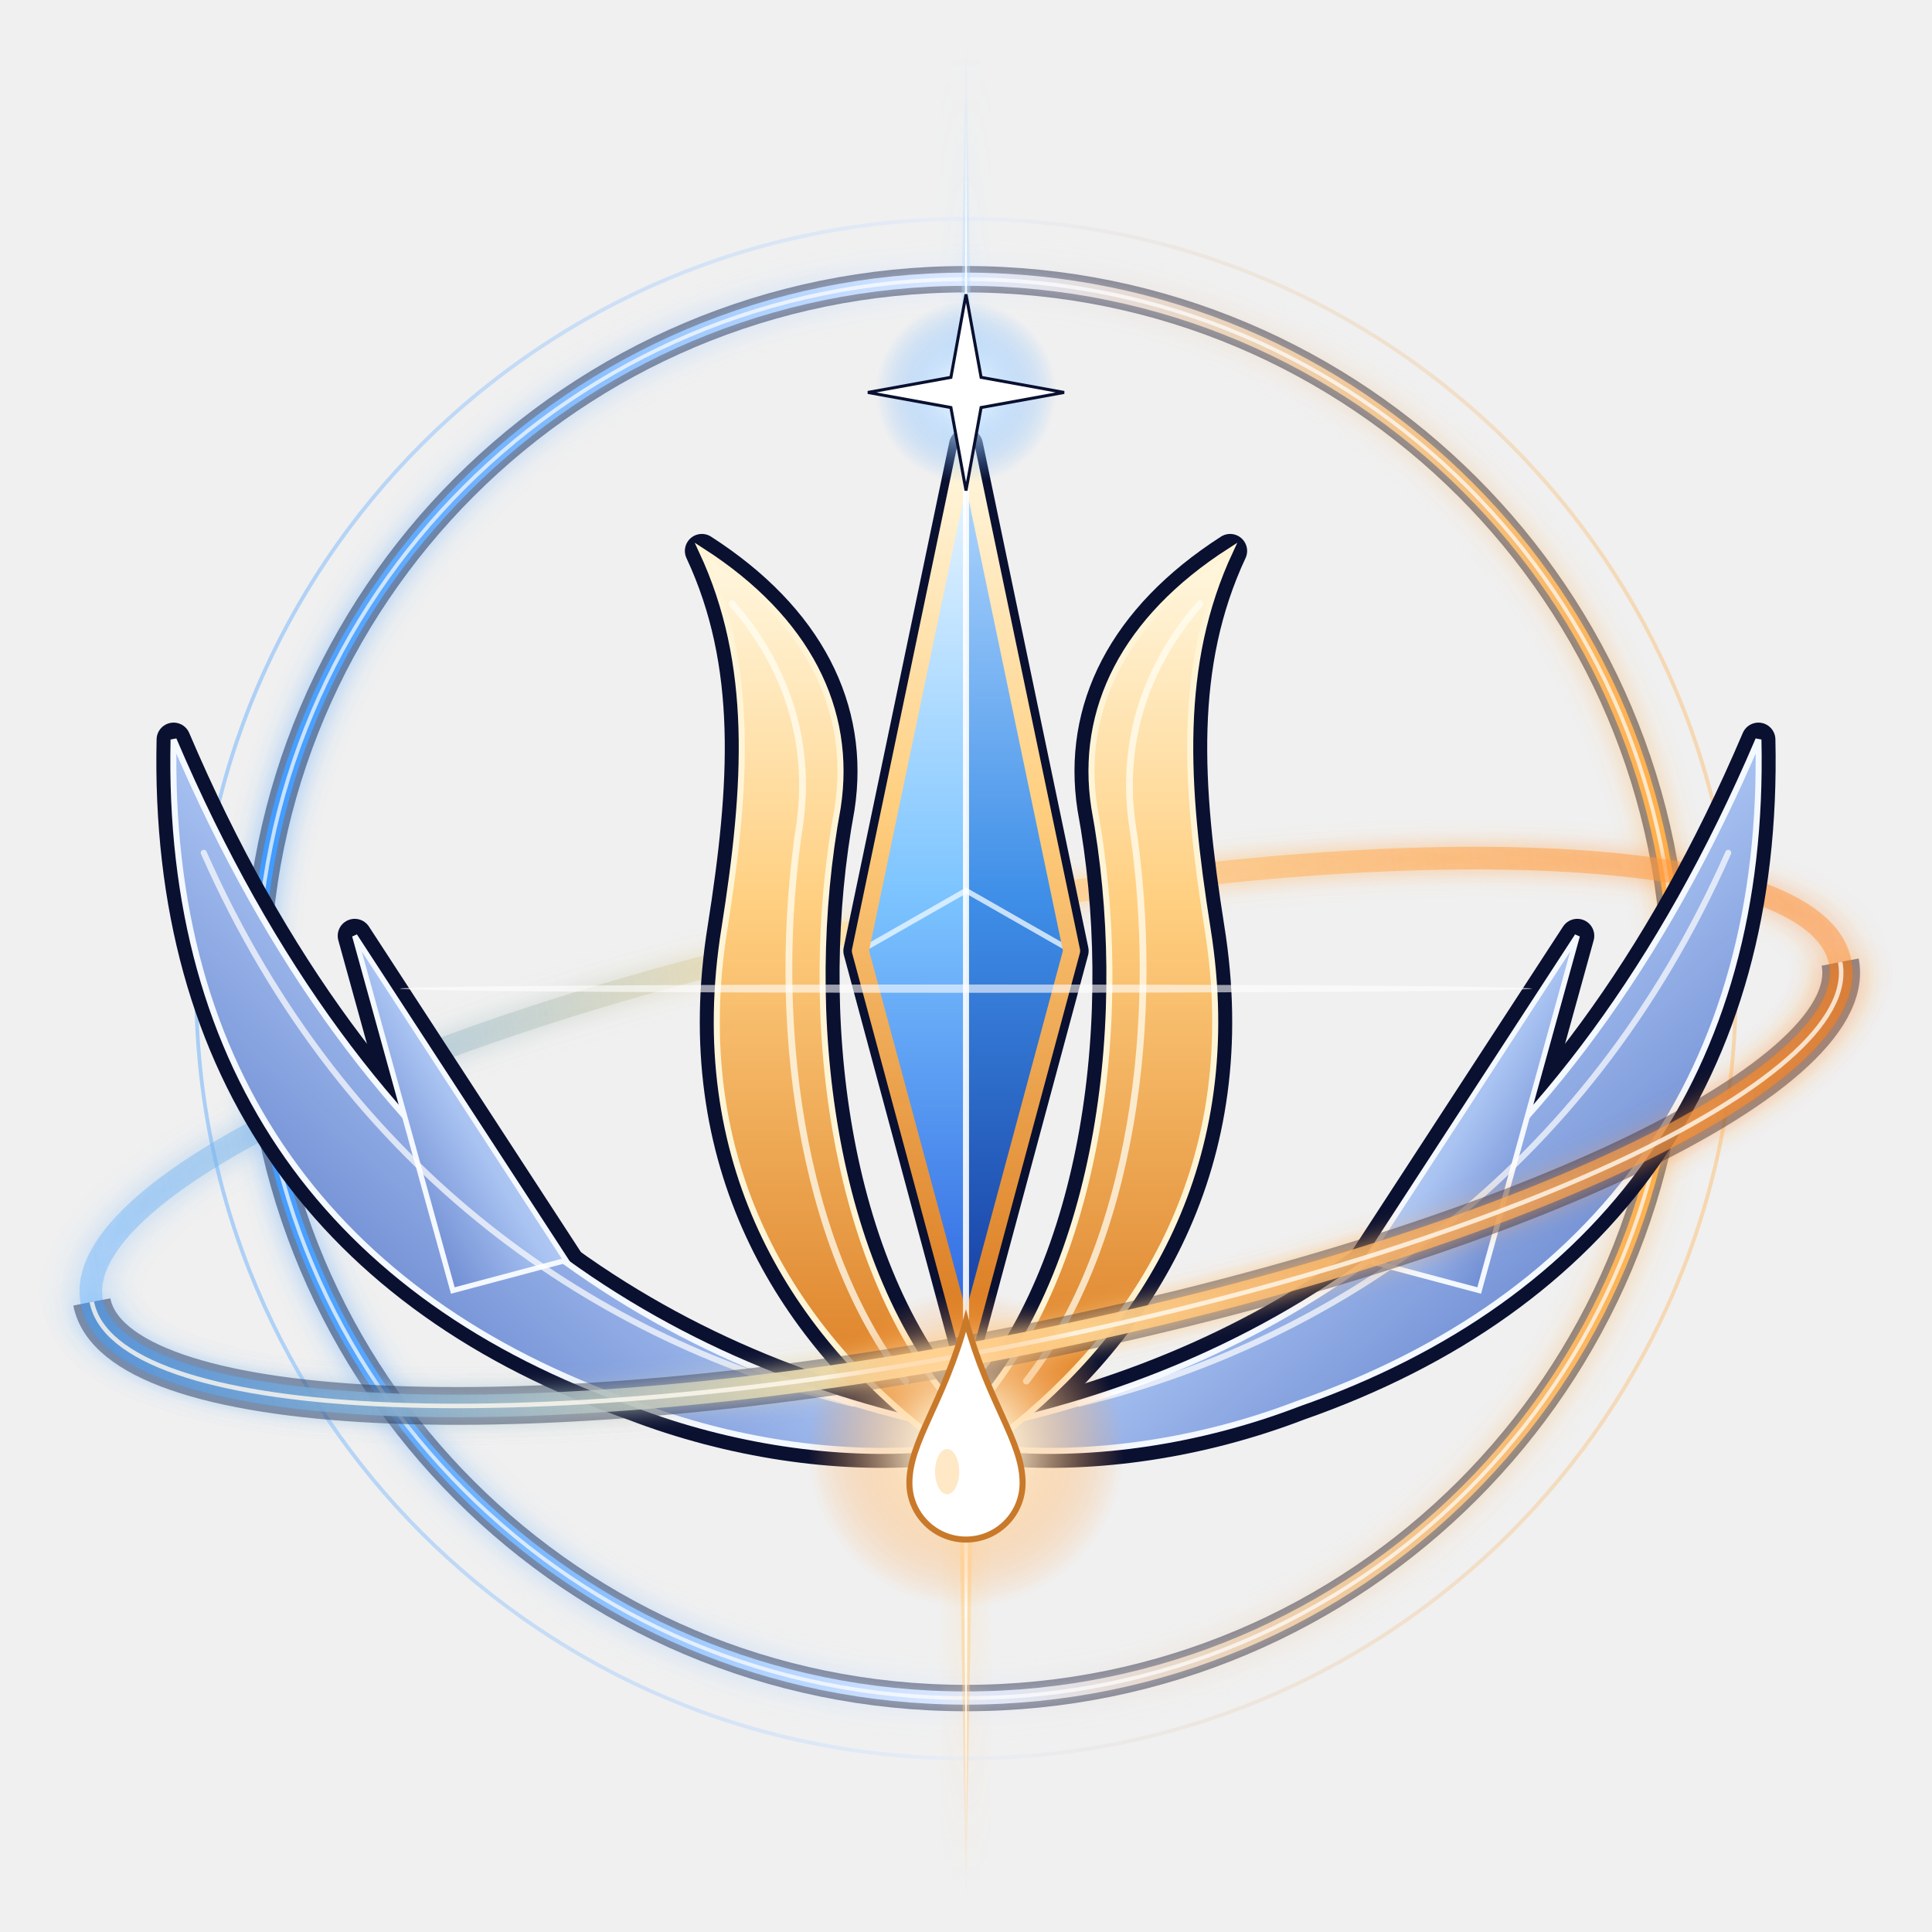
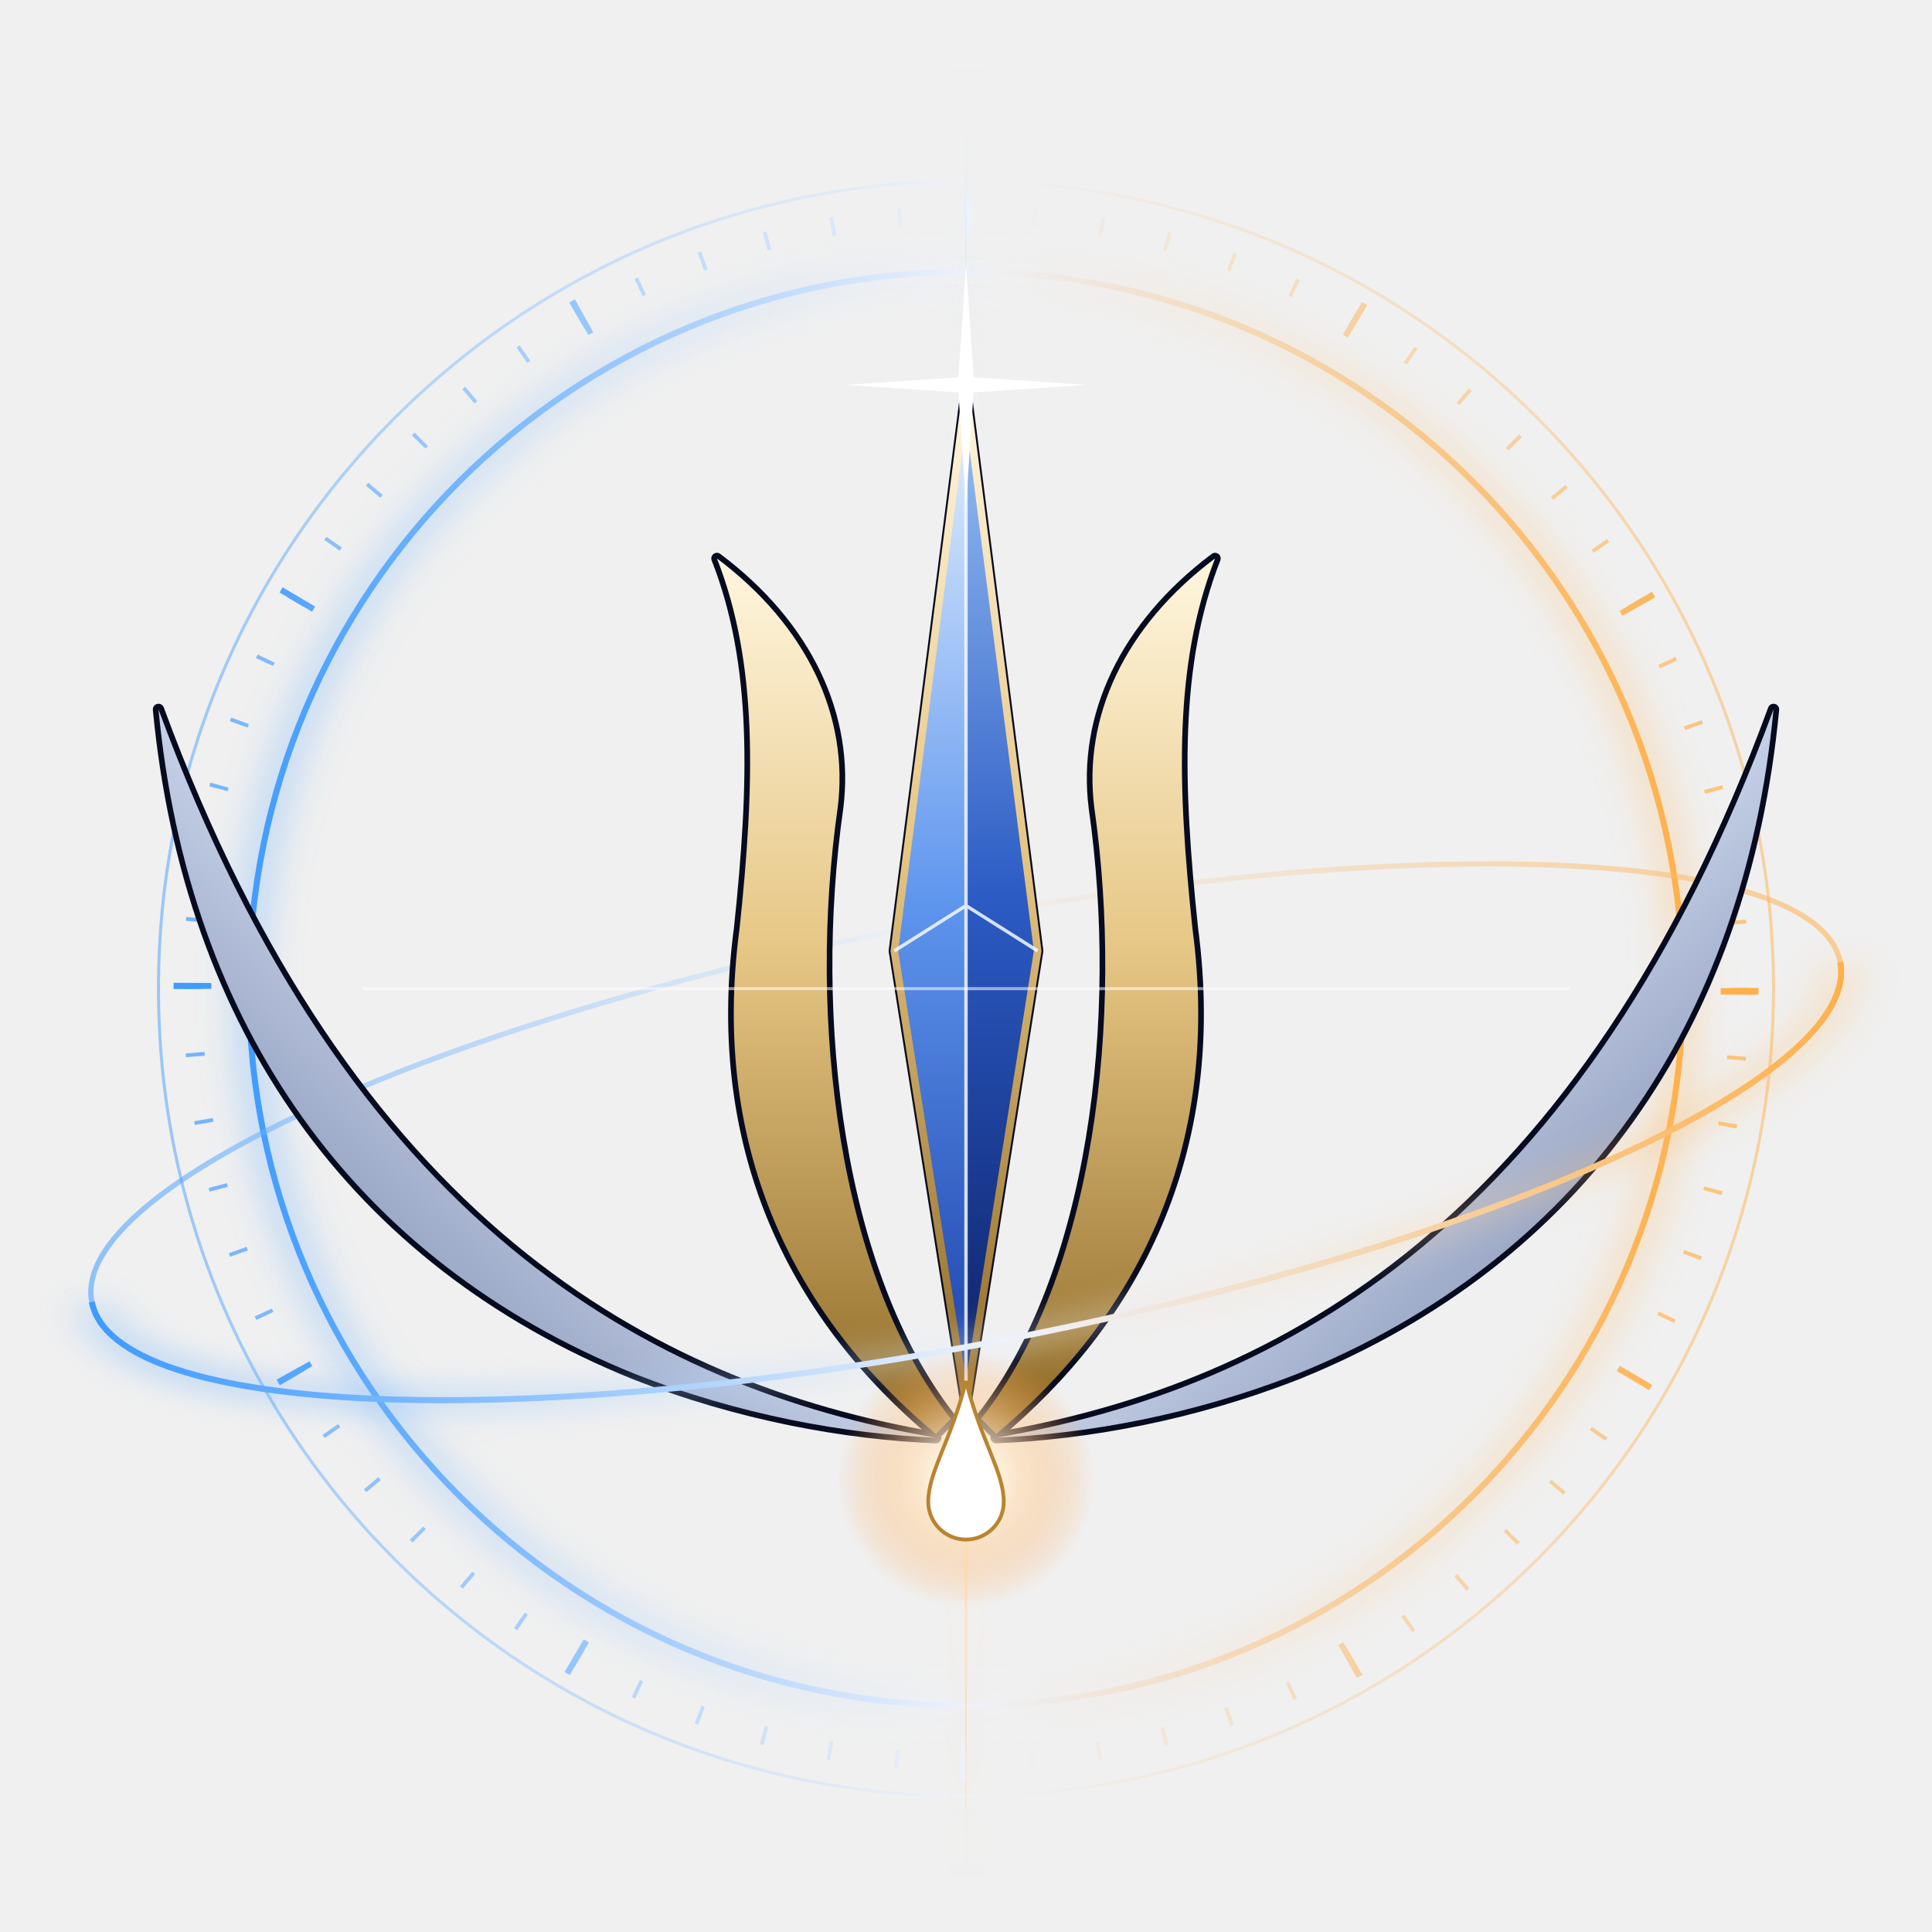
<svg xmlns="http://www.w3.org/2000/svg" viewBox="0 0 512 512" role="img" aria-label="KING DIADEM">
  <defs>
    <linearGradient id="gold" x1="0" y1="0" x2="0" y2="1">
-       <stop offset="0" stop-color="#fff8e2" />
-       <stop offset=".4" stop-color="#ffcf80" />
-       <stop offset="1" stop-color="#d9791f" />
+       <stop offset="0" stop-color="#fff6de" />
+       <stop offset=".45" stop-color="#e6c684" />
+       <stop offset="1" stop-color="#8f6a26" />
    </linearGradient>
-     <linearGradient id="silver" x1="0" y1="0" x2="1" y2="1">
-       <stop offset="0" stop-color="#f6f9ff" />
-       <stop offset=".5" stop-color="#a9c3f2" />
-       <stop offset="1" stop-color="#3f5fb8" />
+     <linearGradient id="plat" x1="0" y1="0" x2="1" y2="1">
+       <stop offset="0" stop-color="#ffffff" />
+       <stop offset=".5" stop-color="#c7d2e8" />
+       <stop offset="1" stop-color="#5d6d98" />
    </linearGradient>
    <linearGradient id="coreL" x1="0" y1="0" x2="0" y2="1">
-       <stop offset="0" stop-color="#f1f9ff" />
-       <stop offset=".5" stop-color="#7cc4ff" />
-       <stop offset="1" stop-color="#2a63e0" />
+       <stop offset="0" stop-color="#e9f4ff" />
+       <stop offset=".5" stop-color="#5f96ee" />
+       <stop offset="1" stop-color="#1a3fa8" />
    </linearGradient>
    <linearGradient id="coreR" x1="0" y1="0" x2="0" y2="1">
-       <stop offset="0" stop-color="#b9dcff" />
-       <stop offset=".5" stop-color="#3f8fe8" />
-       <stop offset="1" stop-color="#143a9e" />
+       <stop offset="0" stop-color="#9cc4f6" />
+       <stop offset=".5" stop-color="#2b5bc4" />
+       <stop offset="1" stop-color="#0c1f66" />
    </linearGradient>
    <linearGradient id="halo" x1="0" y1="0" x2="1" y2="0">
      <stop offset="0" stop-color="#3f9bff" />
-       <stop offset=".5" stop-color="#dfe9ff" />
+       <stop offset=".5" stop-color="#eef2fb" />
      <stop offset="1" stop-color="#ffb04a" />
    </linearGradient>
-     <linearGradient id="orbit" x1="0" y1="0" x2="1" y2="0">
-       <stop offset="0" stop-color="#58aaff" stop-opacity=".45" />
-       <stop offset=".45" stop-color="#ffe0a0" />
-       <stop offset="1" stop-color="#ff8a2a" stop-opacity=".55" />
-     </linearGradient>
    <linearGradient id="beam" x1="0" y1="0" x2="0" y2="1">
-       <stop offset="0" stop-color="#9fd2ff" stop-opacity="0" />
-       <stop offset=".3" stop-color="#cfe9ff" stop-opacity=".9" />
-       <stop offset=".52" stop-color="#ffffff" />
-       <stop offset=".8" stop-color="#ffe2b0" stop-opacity=".85" />
+       <stop offset="0" stop-color="#bfe0ff" stop-opacity="0" />
+       <stop offset=".35" stop-color="#e6f3ff" stop-opacity=".9" />
+       <stop offset=".55" stop-color="#ffffff" />
+       <stop offset=".82" stop-color="#ffe8c2" stop-opacity=".85" />
      <stop offset="1" stop-color="#ffb04a" stop-opacity="0" />
    </linearGradient>
-     <radialGradient id="flare">
-       <stop offset="0" stop-color="#ffffff" />
-       <stop offset=".25" stop-color="#d7ecff" stop-opacity=".9" />
-       <stop offset="1" stop-color="#5aa8ff" stop-opacity="0" />
-     </radialGradient>
    <radialGradient id="drop">
      <stop offset="0" stop-color="#ffffff" />
-       <stop offset=".3" stop-color="#ffe9c4" stop-opacity=".9" />
+       <stop offset=".3" stop-color="#ffedd0" stop-opacity=".8" />
      <stop offset="1" stop-color="#ff9a3a" stop-opacity="0" />
    </radialGradient>
-     <filter id="glow" x="-30%" y="-30%" width="160%" height="160%">
-       <feGaussianBlur stdDeviation="4" result="b" />
-       <feMerge>
-         <feMergeNode in="b" />
-         <feMergeNode in="SourceGraphic" />
-       </feMerge>
+     <filter id="soft" x="-30%" y="-30%" width="160%" height="160%">
+       <feGaussianBlur stdDeviation="5" />
    </filter>
-     <path id="wing" d="M262 378 C336 362 414 318 466 196 C468 284 424 344 344 372 C318 382 290 386 266 384 Z" />
-     <path id="barb" d="M362 334 L418 248 L392 342 Z" />
-     <path id="arm" d="M258 374 C292 336 300 268 290 214 C286 188 298 164 326 146 C312 176 314 208 320 246 C330 308 302 352 266 380 Z" />
-     <path id="gem" d="M256 118 L284 252 L256 356 L228 252 Z" />
-     <g id="half-key">
-       <use href="#wing" />
-       <use href="#barb" />
-       <use href="#arm" />
-     </g>
+     <path id="blade" d="M264 381 C340 368 420 324 470 188 C462 272 418 334 344 364 C316 375 288 380 264 381 Z" />
+     <path id="arm" d="M260 376 C290 338 298 270 290 214 C287 190 298 166 322 148 C311 176 312 208 316 246 C324 306 300 350 264 380 Z" />
+     <path id="gem" d="M256 104 L275 252 L256 372 L237 252 Z" />
    <g id="half">
-       <use href="#wing" fill="url(#silver)" stroke="#f4f8ff" stroke-width="1.6" />
-       <use href="#barb" fill="url(#silver)" stroke="#f4f8ff" stroke-width="1.4" />
-       <path d="M286 372 C352 356 420 312 458 226" fill="none" stroke="#ffffff" stroke-width="1.6" stroke-linecap="round" opacity=".7" />
-       <use href="#arm" fill="url(#gold)" stroke="#fff5d6" stroke-width="1.6" />
-       <path d="M272 366 C300 330 308 270 300 218 C297 196 304 176 318 160" fill="none" stroke="#fffdf2" stroke-width="1.8" stroke-linecap="round" opacity=".75" />
+       <use href="#blade" fill="url(#plat)" />
+       <use href="#arm" fill="url(#gold)" />
    </g>
  </defs>
-   <circle cx="256" cy="262" r="188" fill="none" stroke="#0a1030" stroke-width="7" opacity=".55" />
-   <circle cx="256" cy="262" r="188" fill="none" stroke="url(#halo)" stroke-width="3.5" filter="url(#glow)" />
-   <circle cx="256" cy="262" r="188" fill="none" stroke="#ffffff" stroke-width="1" opacity=".7" />
-   <circle cx="256" cy="262" r="204" fill="none" stroke="url(#halo)" stroke-width="1" opacity=".4" />
-   <ellipse cx="256" cy="300" rx="236" ry="58" fill="none" stroke="url(#orbit)" stroke-width="6" transform="rotate(-11 256 300)" filter="url(#glow)" opacity=".85" />
-   <path d="M256 6 L260 262 L256 506 L252 262 Z" fill="url(#beam)" filter="url(#glow)" />
-   <path d="M256 30 L257.4 262 L256 486 L254.6 262 Z" fill="#ffffff" opacity=".85" />
-   <g fill="#0a1030" stroke="#0a1030" stroke-width="9" stroke-linejoin="round">
-     <use href="#half-key" />
-     <use href="#half-key" transform="translate(512 0) scale(-1 1)" />
+   <circle cx="256" cy="262" r="190" fill="none" stroke="url(#halo)" stroke-width="5" opacity=".5" filter="url(#soft)" />
+   <circle cx="256" cy="262" r="190" fill="none" stroke="url(#halo)" stroke-width="1.6" />
+   <circle cx="256" cy="262" r="205" fill="none" stroke="url(#halo)" stroke-width="5" stroke-dasharray="1 16.889" opacity=".7" />
+   <circle cx="256" cy="262" r="205" fill="none" stroke="url(#halo)" stroke-width="10" stroke-dasharray="1.6 105.738" />
+   <circle cx="256" cy="262" r="214" fill="none" stroke="url(#halo)" stroke-width=".8" opacity=".5" />
+   <ellipse cx="256" cy="300" rx="236" ry="56" fill="none" stroke="url(#halo)" stroke-width="1.4" opacity=".55" transform="rotate(-11 256 300)" />
+   <path d="M256 4 L259 262 L256 508 L253 262 Z" fill="url(#beam)" opacity=".5" filter="url(#soft)" />
+   <path d="M256 10 L257 262 L256 502 L255 262 Z" fill="url(#beam)" />
+   <g fill="#070b1f" stroke="#070b1f" stroke-width="3" stroke-linejoin="round">
+     <use href="#blade" />
+     <use href="#arm" />
+     <use href="#blade" transform="translate(512 0) scale(-1 1)" />
+     <use href="#arm" transform="translate(512 0) scale(-1 1)" />
    <use href="#gem" />
  </g>
  <use href="#half" />
  <use href="#half" transform="translate(512 0) scale(-1 1)" />
-   <path d="M256 118 L256 356 L228 252 Z" fill="url(#coreL)" />
-   <path d="M256 118 L284 252 L256 356 Z" fill="url(#coreR)" />
-   <path d="M228 252 L256 236 L284 252" fill="none" stroke="#eaf6ff" stroke-width="1.4" opacity=".8" />
-   <use href="#gem" fill="none" stroke="url(#gold)" stroke-width="4.5" stroke-linejoin="round" />
-   <path d="M256 124 L256 350" stroke="#ffffff" stroke-width="1.6" opacity=".9" />
-   <path d="M20 300 A236 58 0 0 0 492 300" fill="none" stroke="#0a1030" stroke-width="10" opacity=".45" transform="rotate(-11 256 300)" />
-   <path d="M20 300 A236 58 0 0 0 492 300" fill="none" stroke="url(#orbit)" stroke-width="6" transform="rotate(-11 256 300)" filter="url(#glow)" />
-   <path d="M20 300 A236 58 0 0 0 492 300" fill="none" stroke="#fffaf0" stroke-width="1.2" opacity=".8" transform="rotate(-11 256 300)" />
-   <circle cx="256" cy="104" r="24" fill="url(#flare)" />
-   <path d="M256 78 L260 100 L282 104 L260 108 L256 130 L252 108 L230 104 L252 100 Z" fill="#fff" stroke="#0a1030" stroke-width=".8" />
-   <circle cx="256" cy="384" r="42" fill="url(#drop)" />
-   <path d="M256 350 C262 372 271 382 271 393 A15 15 0 0 1 241 393 C241 382 250 372 256 350 Z" fill="#fff" stroke="#c9792a" stroke-width="1.6" />
-   <ellipse cx="251" cy="390" rx="3.2" ry="6" fill="#ffe6c0" opacity=".9" />
-   <ellipse cx="256" cy="262" rx="150" ry="1.1" fill="#fff" opacity=".6" />
+   <path d="M256 104 L256 372 L237 252 Z" fill="url(#coreL)" />
+   <path d="M256 104 L275 252 L256 372 Z" fill="url(#coreR)" />
+   <use href="#gem" fill="none" stroke="url(#gold)" stroke-width="2" stroke-linejoin="round" />
+   <path d="M237 252 L256 240 L275 252 M256 110 L256 366" fill="none" stroke="#f4f9ff" stroke-width=".9" opacity=".85" />
+   <path d="M20 300 A236 56 0 0 0 492 300" fill="none" stroke="url(#halo)" stroke-width="5" opacity=".45" transform="rotate(-11 256 300)" filter="url(#soft)" />
+   <path d="M20 300 A236 56 0 0 0 492 300" fill="none" stroke="url(#halo)" stroke-width="1.6" transform="rotate(-11 256 300)" />
+   <path d="M256 70 L258 100 L288 102 L258 104 L256 134 L254 104 L224 102 L254 100 Z" fill="#fff" />
+   <circle cx="256" cy="392" r="34" fill="url(#drop)" />
+   <path d="M256 366 C260 382 266 390 266 398 A10 10 0 0 1 246 398 C246 390 252 382 256 366 Z" fill="#fff" stroke="#b9842f" stroke-width="1" />
+   <path d="M96 262 L416 262" stroke="#fff" stroke-width=".8" opacity=".55" />
</svg>
